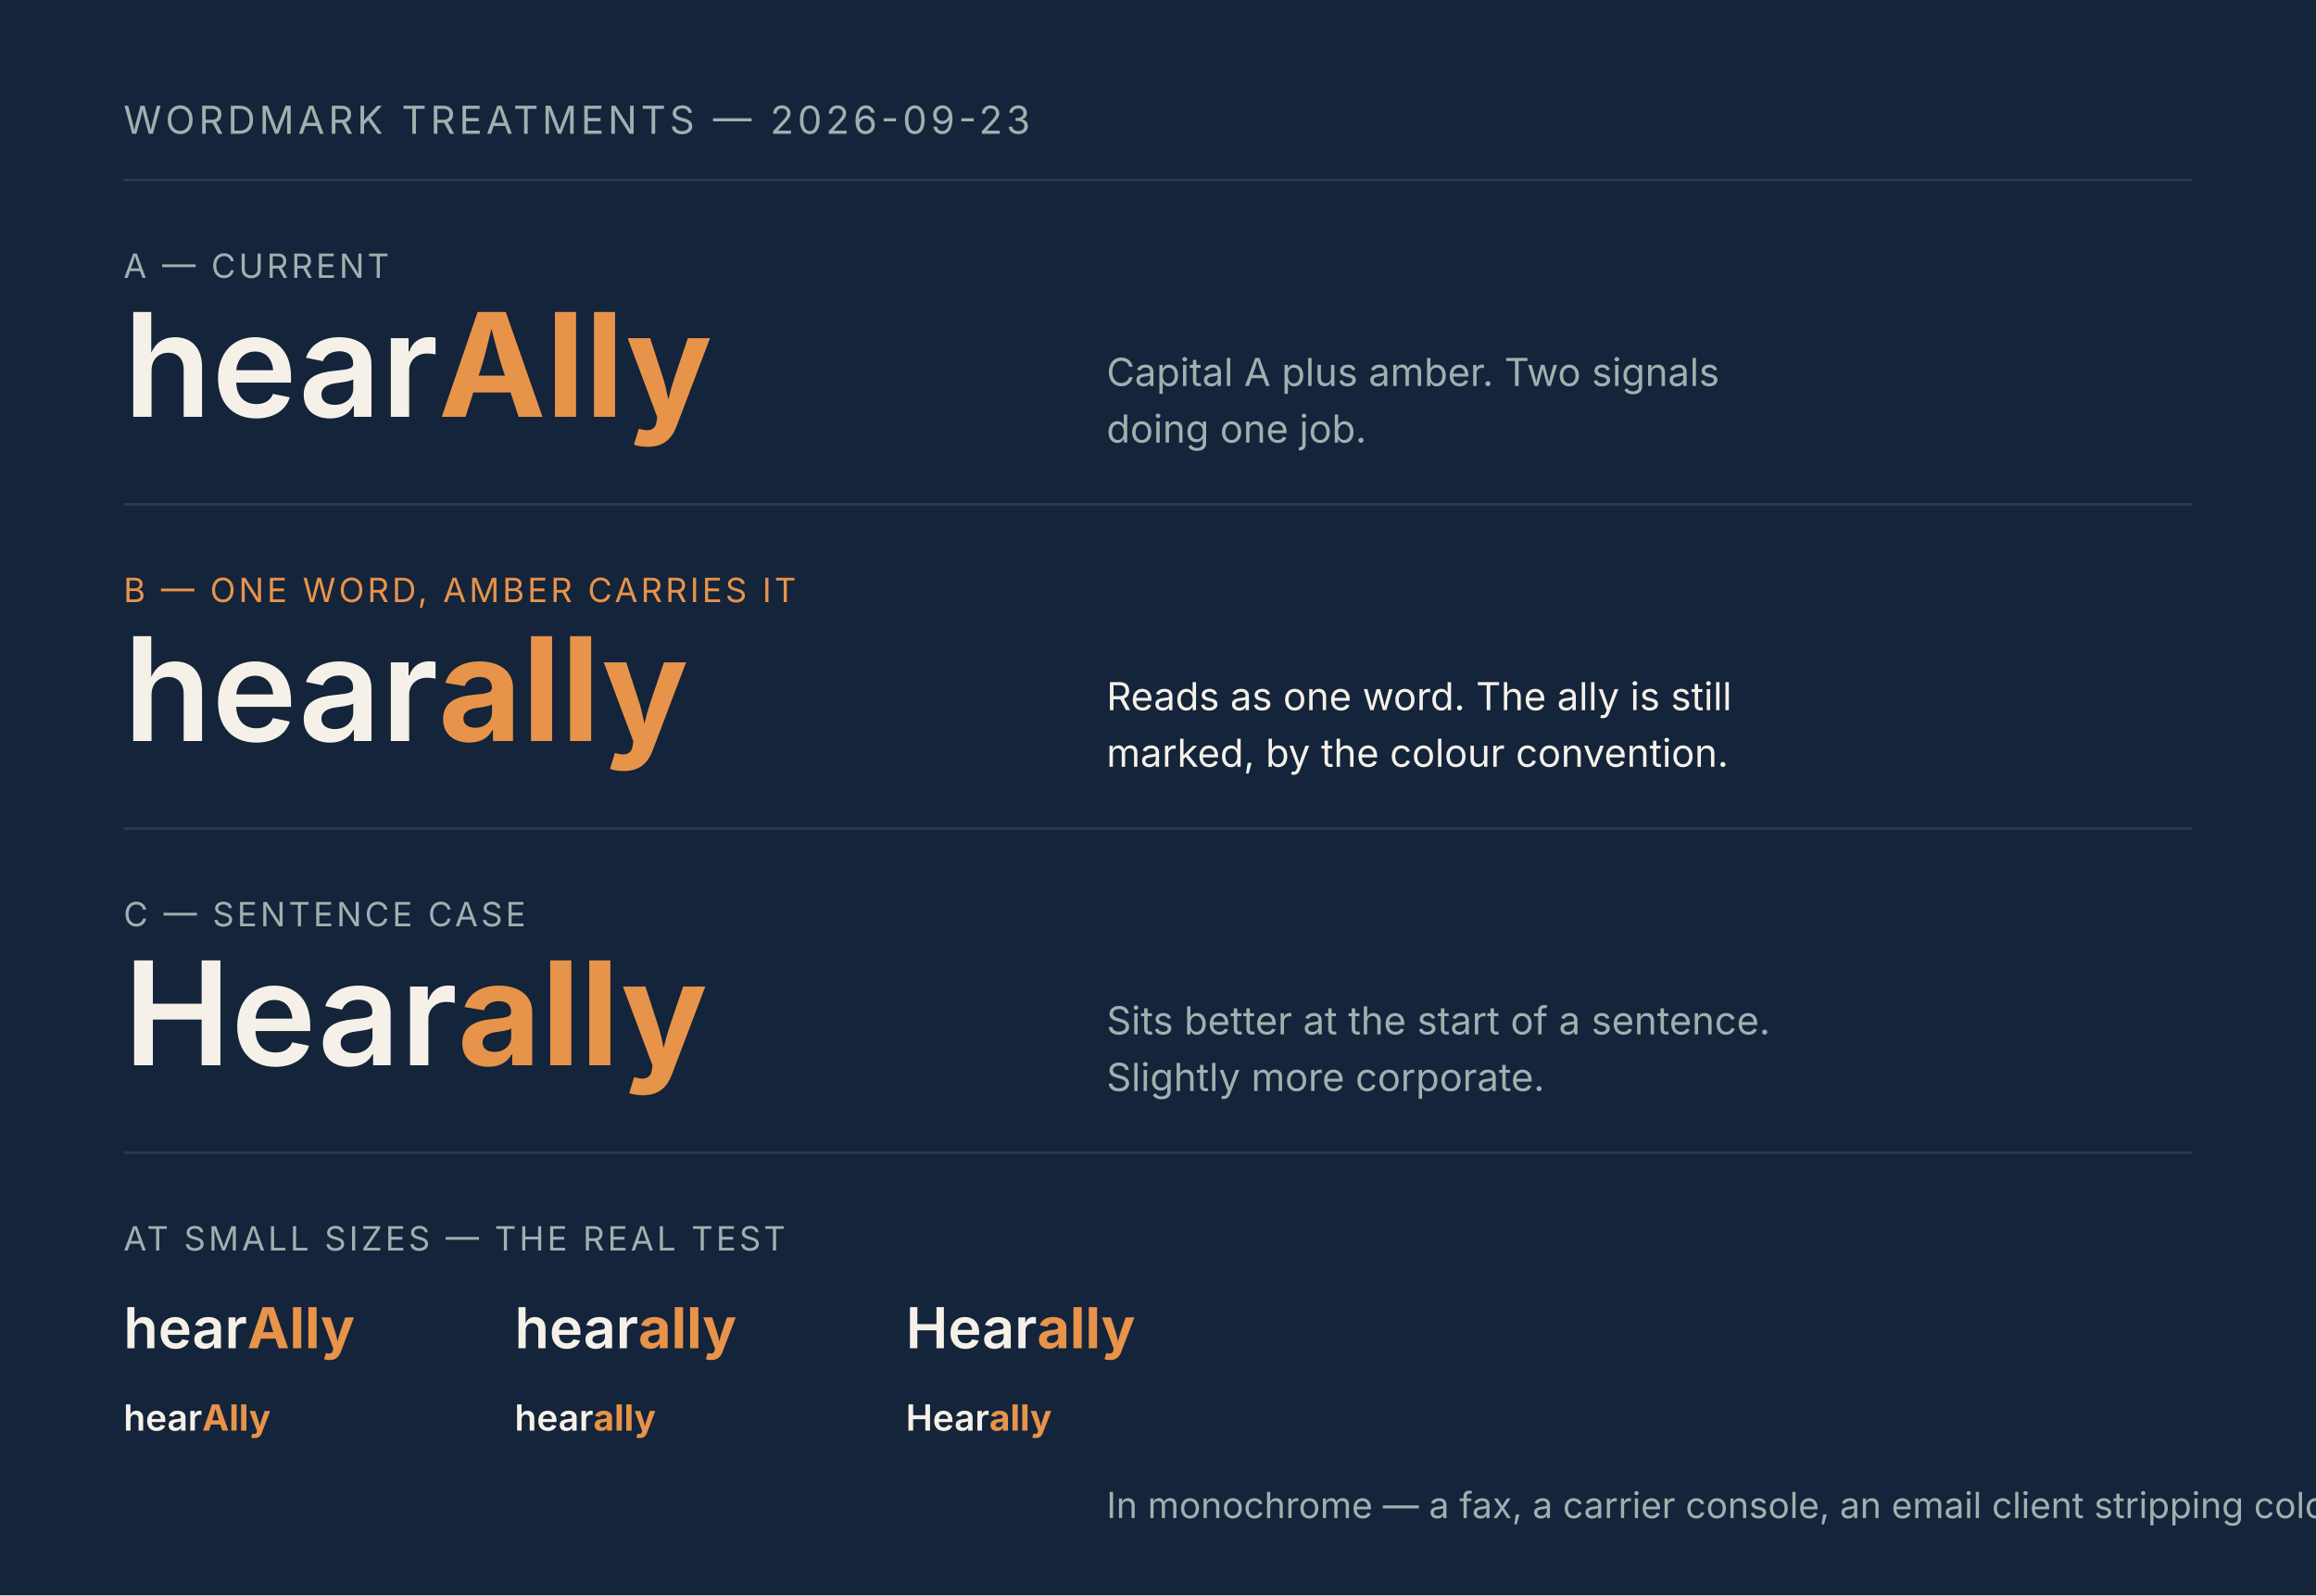
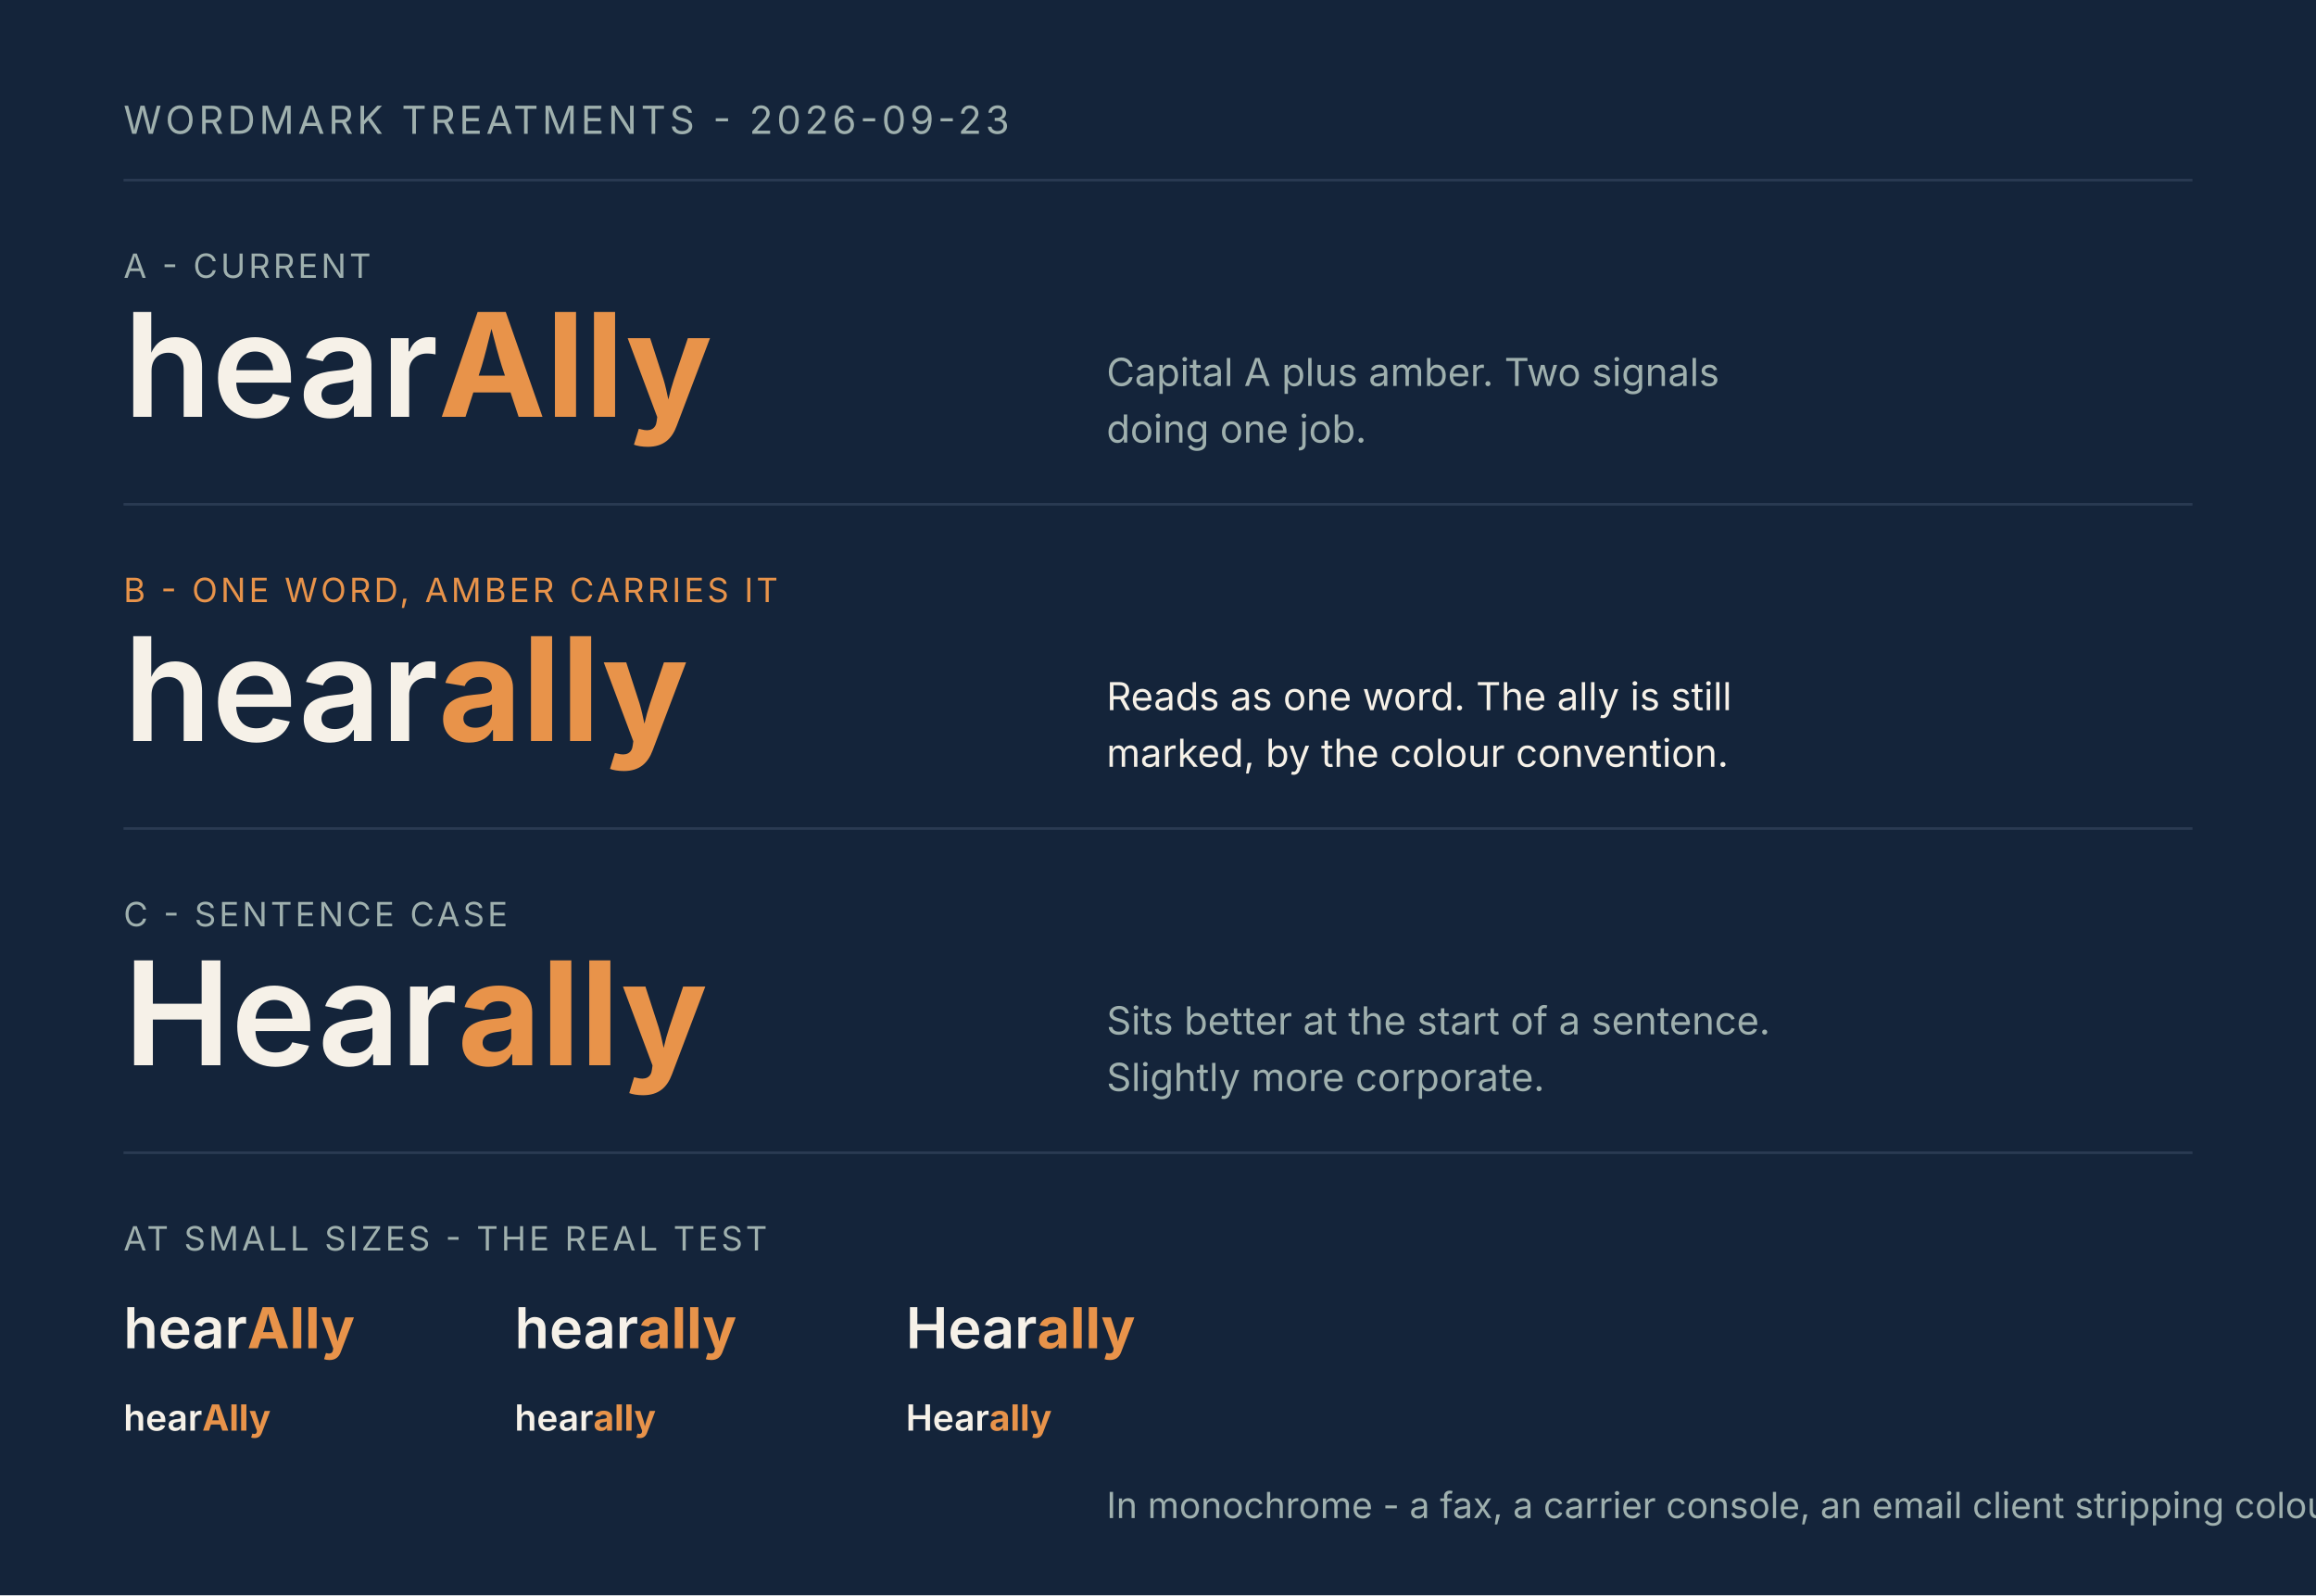
<svg xmlns="http://www.w3.org/2000/svg" viewBox="0 0 900 620" width="900" height="620" font-family="Inter, 'Segoe UI', system-ui, sans-serif" role="img" aria-label="Wordmark treatments for hearally">
  <rect width="900" height="620" fill="#14243A" />
-   <text x="48" y="52" font-size="15" fill="#9FB0AE" letter-spacing="1.5">WORDMARK TREATMENTS — 2026-09-23</text>
+   <text x="48" y="52" font-size="15" fill="#9FB0AE" letter-spacing="1.5">WORDMARK TREATMENTS - 2026-09-23</text>
  <line x1="48" y1="70" x2="852" y2="70" stroke="#2A3A52" />
-   <text x="48" y="108" font-size="13" fill="#9FB0AE" letter-spacing="1.2">A — CURRENT</text>
+   <text x="48" y="108" font-size="13" fill="#9FB0AE" letter-spacing="1.2">A - CURRENT</text>
  <text x="48" y="162" font-size="56" font-weight="600" fill="#F6F1E8">hear<tspan fill="#E8934A" font-weight="700">Ally</tspan>
  </text>
  <text x="430" y="150" font-size="15" fill="#9FB0AE">Capital A plus amber. Two signals</text>
  <text x="430" y="172" font-size="15" fill="#9FB0AE">doing one job.</text>
  <line x1="48" y1="196" x2="852" y2="196" stroke="#2A3A52" />
-   <text x="48" y="234" font-size="13" fill="#E8934A" letter-spacing="1.2">B — ONE WORD, AMBER CARRIES IT</text>
+   <text x="48" y="234" font-size="13" fill="#E8934A" letter-spacing="1.2">B - ONE WORD, AMBER CARRIES IT</text>
  <text x="48" y="288" font-size="56" font-weight="600" fill="#F6F1E8">hear<tspan fill="#E8934A" font-weight="700">ally</tspan>
  </text>
  <text x="430" y="276" font-size="15" fill="#F6F1E8">Reads as one word. The ally is still</text>
  <text x="430" y="298" font-size="15" fill="#F6F1E8">marked, by the colour convention.</text>
  <line x1="48" y1="322" x2="852" y2="322" stroke="#2A3A52" />
-   <text x="48" y="360" font-size="13" fill="#9FB0AE" letter-spacing="1.2">C — SENTENCE CASE</text>
+   <text x="48" y="360" font-size="13" fill="#9FB0AE" letter-spacing="1.2">C - SENTENCE CASE</text>
  <text x="48" y="414" font-size="56" font-weight="600" fill="#F6F1E8">Hear<tspan fill="#E8934A" font-weight="700">ally</tspan>
  </text>
  <text x="430" y="402" font-size="15" fill="#9FB0AE">Sits better at the start of a sentence.</text>
  <text x="430" y="424" font-size="15" fill="#9FB0AE">Slightly more corporate.</text>
  <line x1="48" y1="448" x2="852" y2="448" stroke="#2A3A52" />
-   <text x="48" y="486" font-size="13" fill="#9FB0AE" letter-spacing="1.2">AT SMALL SIZES — THE REAL TEST</text>
+   <text x="48" y="486" font-size="13" fill="#9FB0AE" letter-spacing="1.2">AT SMALL SIZES - THE REAL TEST</text>
  <text x="48" y="524" font-size="22" font-weight="600" fill="#F6F1E8">hear<tspan fill="#E8934A" font-weight="700">Ally</tspan>
  </text>
  <text x="200" y="524" font-size="22" font-weight="600" fill="#F6F1E8">hear<tspan fill="#E8934A" font-weight="700">ally</tspan>
  </text>
  <text x="352" y="524" font-size="22" font-weight="600" fill="#F6F1E8">Hear<tspan fill="#E8934A" font-weight="700">ally</tspan>
  </text>
  <text x="48" y="556" font-size="14" font-weight="600" fill="#F6F1E8">hear<tspan fill="#E8934A" font-weight="700">Ally</tspan>
  </text>
  <text x="200" y="556" font-size="14" font-weight="600" fill="#F6F1E8">hear<tspan fill="#E8934A" font-weight="700">ally</tspan>
  </text>
  <text x="352" y="556" font-size="14" font-weight="600" fill="#F6F1E8">Hear<tspan fill="#E8934A" font-weight="700">ally</tspan>
  </text>
-   <text x="430" y="590" font-size="14" fill="#9FB0AE">In monochrome — a fax, a carrier console, an email client stripping colour — only A keeps the split.</text>
+   <text x="430" y="590" font-size="14" fill="#9FB0AE">In monochrome - a fax, a carrier console, an email client stripping colour - only A keeps the split.</text>
</svg>
